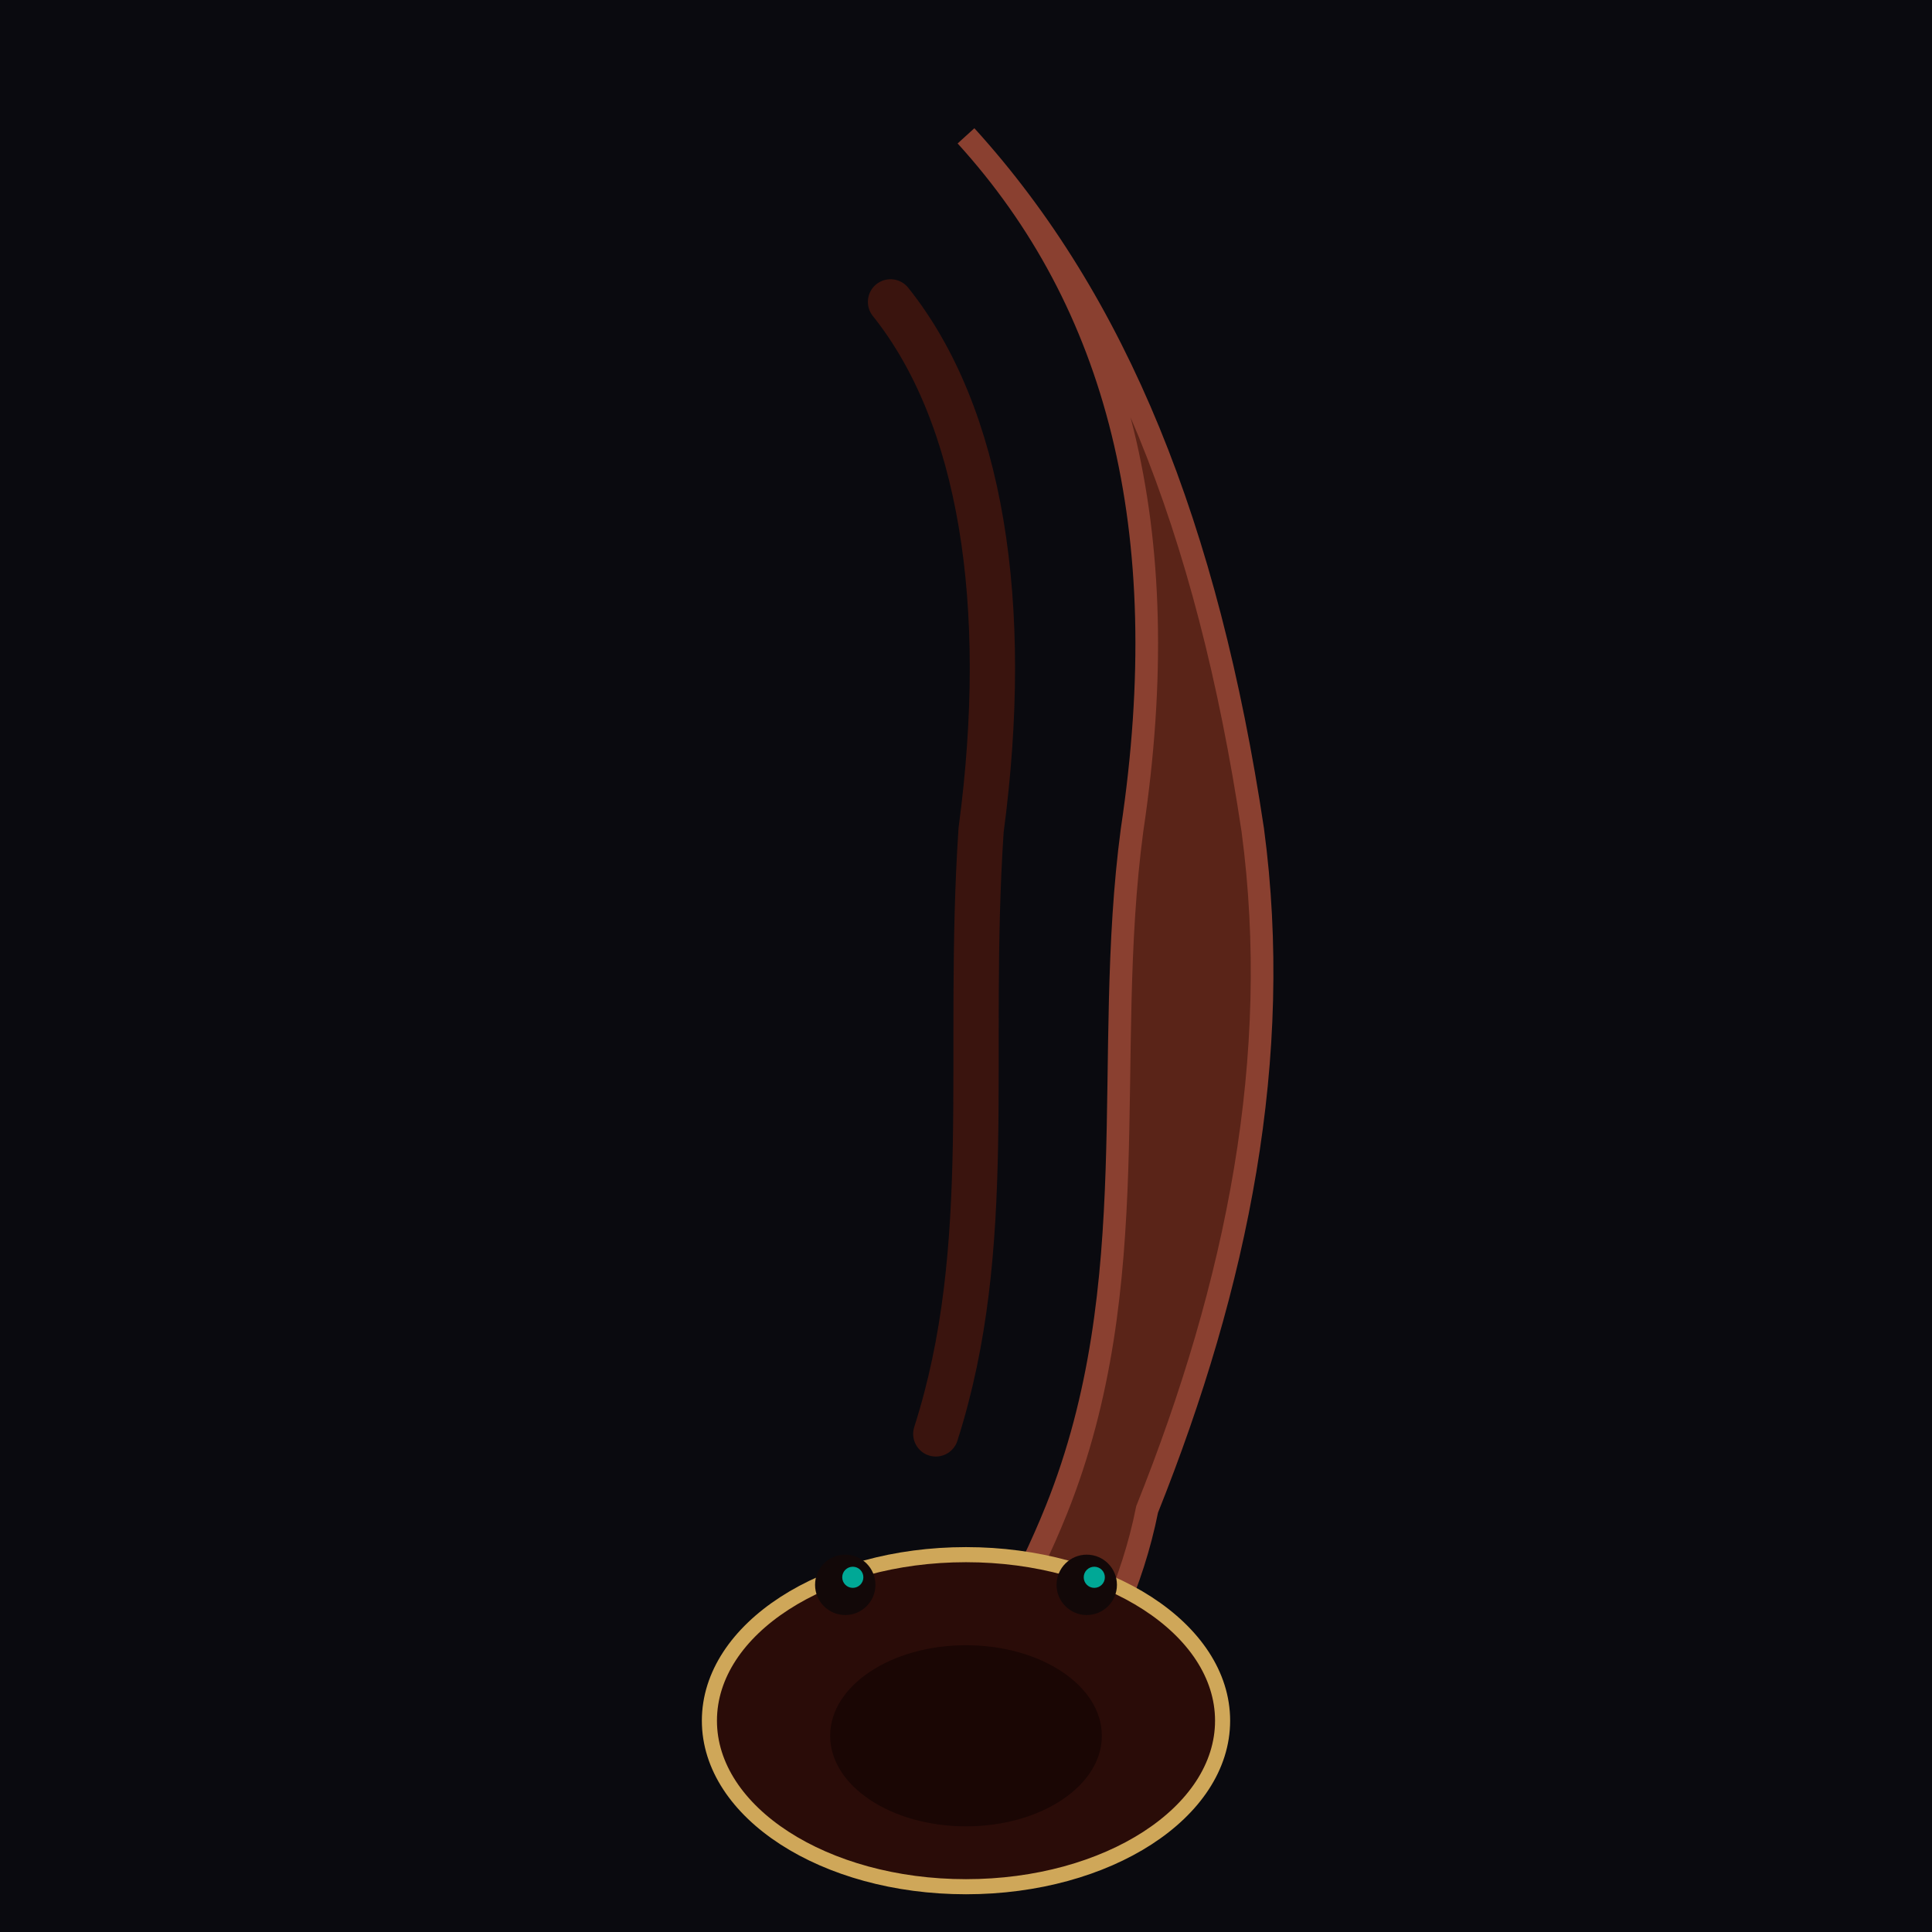
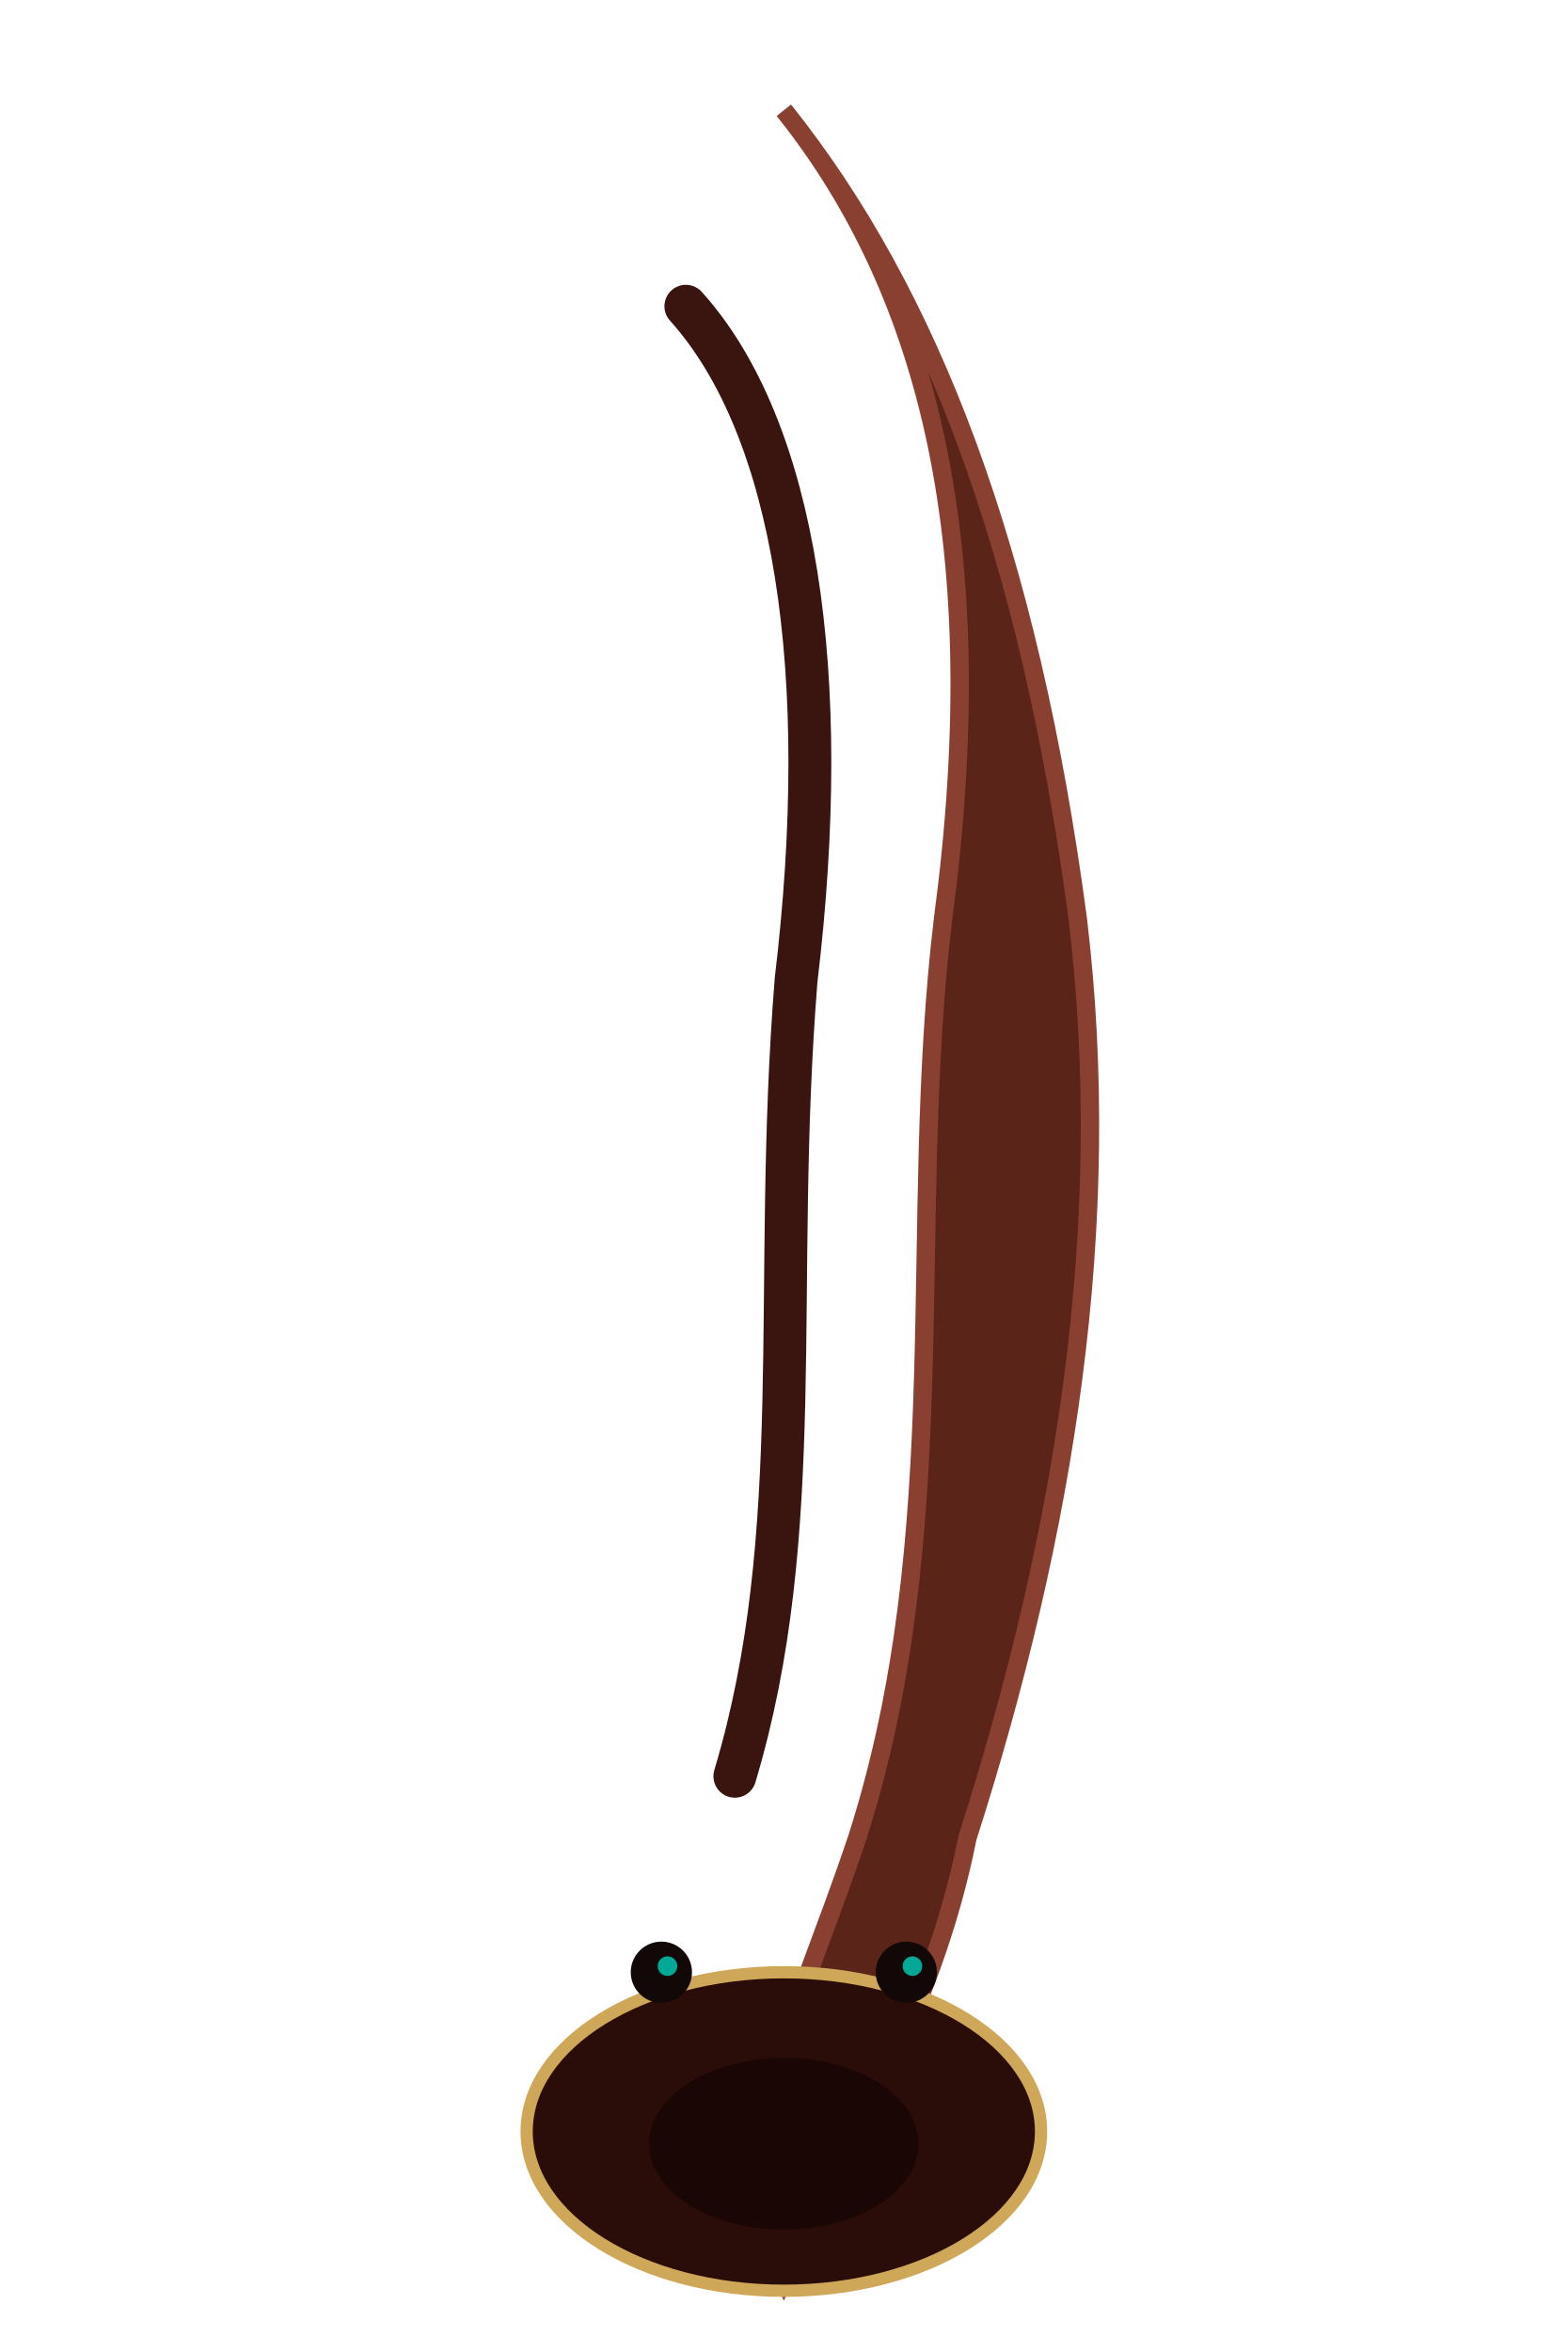
- <svg xmlns="http://www.w3.org/2000/svg" width="256" height="256" viewBox="0 0 256 256" fill="none">
-   <rect width="256" height="256" fill="#0a0a0f" />
-   <path d="M128 18 C148 40 156 70 150 110 C146 140 152 170 140 200 C132 220 120 232 128 246 C136 232 148 220 152 200 C164 170 170 140 166 110 C160 70 148 40 128 18 Z" fill="#5a2418" stroke="#8a4030" stroke-width="3" />
-   <path d="M118 40 C130 55 134 80 130 110 C128 140 132 165 124 190" fill="none" stroke="#3a140e" stroke-width="6" stroke-linecap="round" />
-   <ellipse cx="128" cy="228" rx="34" ry="22" fill="#2a0c08" stroke="#cfa759" stroke-width="2" />
-   <ellipse cx="128" cy="230" rx="18" ry="12" fill="#1a0604" />
-   <circle cx="112" cy="210" r="4" fill="#120808" />
-   <circle cx="144" cy="210" r="4" fill="#120808" />
-   <circle cx="113" cy="209" r="1.4" fill="#00a896" />
-   <circle cx="145" cy="209" r="1.4" fill="#00a896" />
+ <svg xmlns="http://www.w3.org/2000/svg" width="256" height="384" viewBox="0 0 256 384" fill="none">
+   <path d="M128 18 C152 48 162 90 154 150 C148 200 156 250 140 300 C130 330 118 350 128 372 C138 350 152 330 158 300 C174 250 182 200 176 150 C168 90 152 48 128 18 Z" fill="#5a2418" stroke="#8a4030" stroke-width="3" />
+   <path d="M112 50 C130 70 136 110 130 160 C126 210 132 250 120 290" fill="none" stroke="#3a140e" stroke-width="7" stroke-linecap="round" />
+   <ellipse cx="128" cy="348" rx="42" ry="26" fill="#2a0c08" stroke="#cfa759" stroke-width="2" />
+   <ellipse cx="128" cy="350" rx="22" ry="14" fill="#1a0604" />
+   <circle cx="108" cy="322" r="5" fill="#120808" />
+   <circle cx="148" cy="322" r="5" fill="#120808" />
+   <circle cx="109" cy="321" r="1.6" fill="#00a896" />
+   <circle cx="149" cy="321" r="1.6" fill="#00a896" />
</svg>
